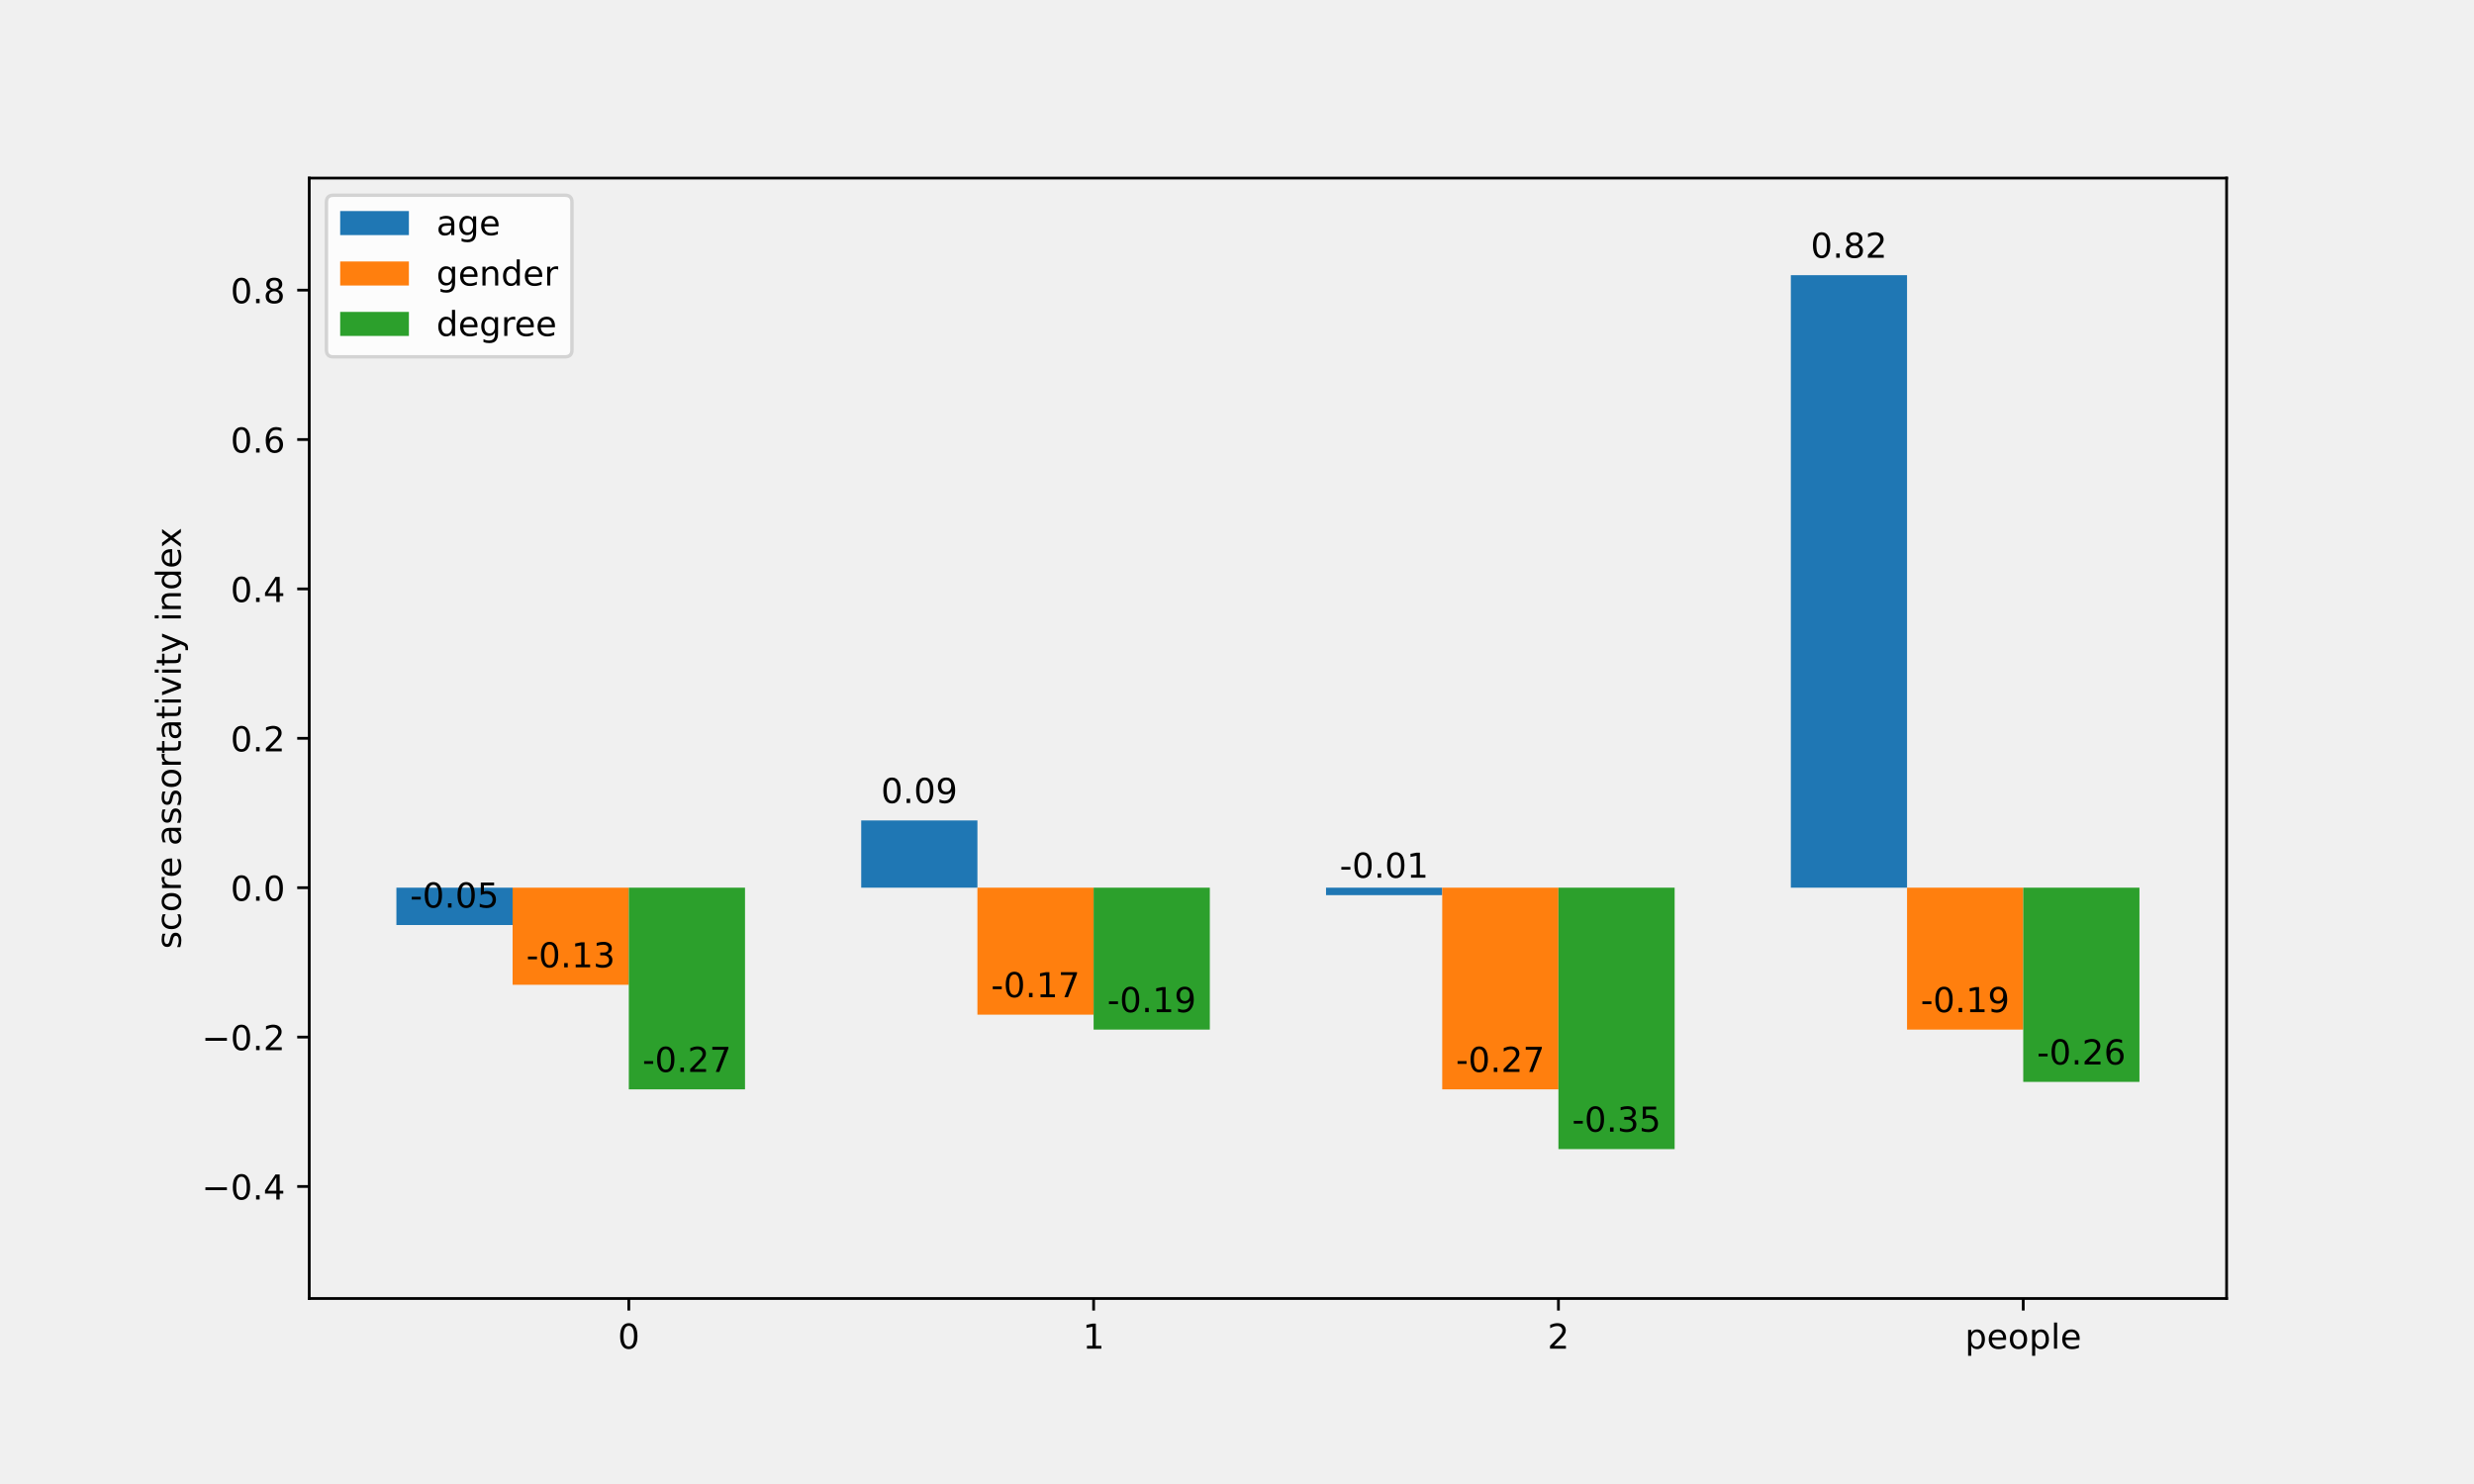
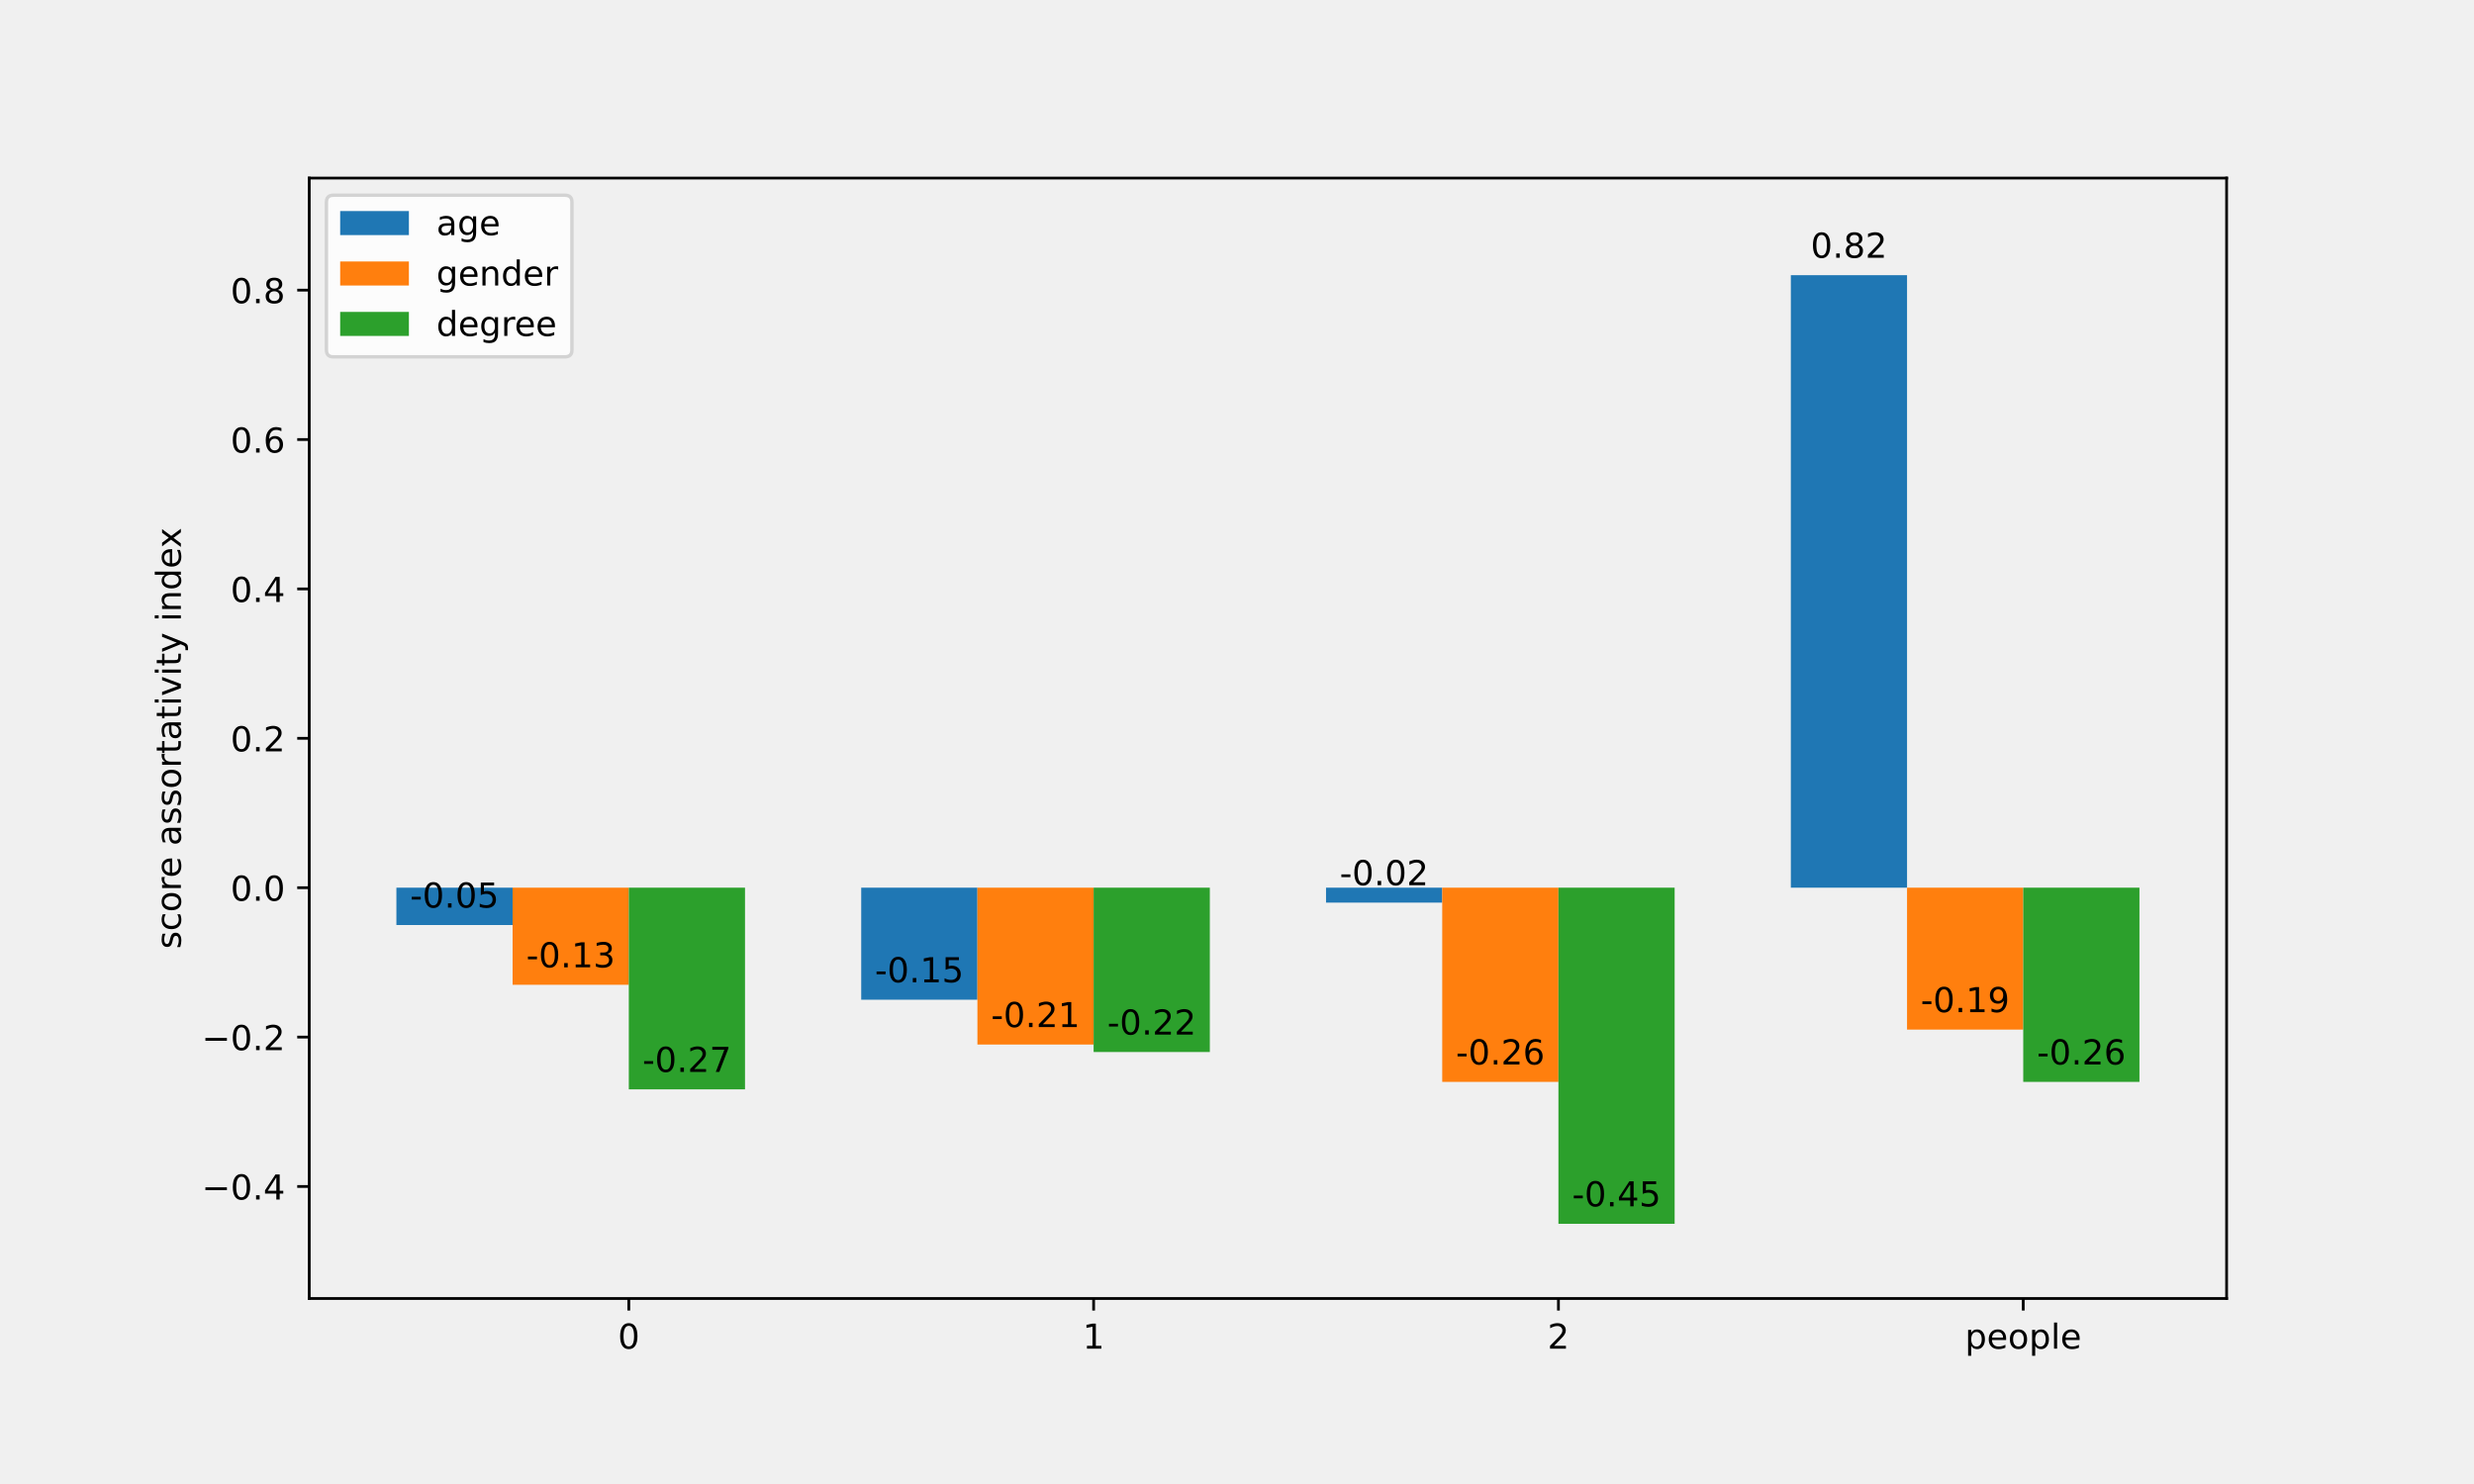
<svg xmlns="http://www.w3.org/2000/svg" xmlns:xlink="http://www.w3.org/1999/xlink" height="432pt" version="1.1" viewBox="0 0 720 432" width="720pt">
  <defs>
    <style type="text/css">*{stroke-linecap:butt;stroke-linejoin:round;}</style>
  </defs>
  <g id="figure_1">
    <g id="patch_1">
      <path d="M 0 432  L 720 432  L 720 0  L 0 0  z " style="fill:none;" />
    </g>
    <g id="axes_1">
      <g id="patch_2">
        <path d="M 90 378  L 648 378  L 648 51.84  L 90 51.84  z " style="fill:none;" />
      </g>
      <g id="patch_3">
-         <path clip-path="url(#p843a03adca)" d="M 115.364 258.408  L 149.182 258.408  L 149.182 269.28  L 115.364 269.28  z " style="fill:#1f77b4;" />
+         <path clip-path="url(#p26461c86fe)" d="M 115.364 258.408  L 149.182 258.408  L 149.182 269.28  L 115.364 269.28  z " style="fill:#1f77b4;" />
      </g>
      <g id="patch_4">
-         <path clip-path="url(#p843a03adca)" d="M 250.636 258.408  L 284.455 258.408  L 284.455 238.838  L 250.636 238.838  z " style="fill:#1f77b4;" />
+         <path clip-path="url(#p26461c86fe)" d="M 250.636 258.408  L 284.455 258.408  L 284.455 291.024  L 250.636 291.024  z " style="fill:#1f77b4;" />
      </g>
      <g id="patch_5">
-         <path clip-path="url(#p843a03adca)" d="M 385.909 258.408  L 419.727 258.408  L 419.727 260.582  L 385.909 260.582  z " style="fill:#1f77b4;" />
+         <path clip-path="url(#p26461c86fe)" d="M 385.909 258.408  L 419.727 258.408  L 419.727 262.757  L 385.909 262.757  z " style="fill:#1f77b4;" />
      </g>
      <g id="patch_6">
-         <path clip-path="url(#p843a03adca)" d="M 521.182 258.408  L 555 258.408  L 555 80.107  L 521.182 80.107  z " style="fill:#1f77b4;" />
+         <path clip-path="url(#p26461c86fe)" d="M 521.182 258.408  L 555 258.408  L 555 80.107  L 521.182 80.107  z " style="fill:#1f77b4;" />
      </g>
      <g id="patch_7">
-         <path clip-path="url(#p843a03adca)" d="M 149.182 258.408  L 183 258.408  L 183 286.675  L 149.182 286.675  z " style="fill:#ff7f0e;" />
+         <path clip-path="url(#p26461c86fe)" d="M 149.182 258.408  L 183 258.408  L 183 286.675  L 149.182 286.675  z " style="fill:#ff7f0e;" />
      </g>
      <g id="patch_8">
-         <path clip-path="url(#p843a03adca)" d="M 284.455 258.408  L 318.273 258.408  L 318.273 295.373  L 284.455 295.373  z " style="fill:#ff7f0e;" />
+         <path clip-path="url(#p26461c86fe)" d="M 284.455 258.408  L 318.273 258.408  L 318.273 304.07  L 284.455 304.07  z " style="fill:#ff7f0e;" />
      </g>
      <g id="patch_9">
-         <path clip-path="url(#p843a03adca)" d="M 419.727 258.408  L 453.545 258.408  L 453.545 317.117  L 419.727 317.117  z " style="fill:#ff7f0e;" />
+         <path clip-path="url(#p26461c86fe)" d="M 419.727 258.408  L 453.545 258.408  L 453.545 314.942  L 419.727 314.942  z " style="fill:#ff7f0e;" />
      </g>
      <g id="patch_10">
-         <path clip-path="url(#p843a03adca)" d="M 555 258.408  L 588.818 258.408  L 588.818 299.722  L 555 299.722  z " style="fill:#ff7f0e;" />
+         <path clip-path="url(#p26461c86fe)" d="M 555 258.408  L 588.818 258.408  L 588.818 299.722  L 555 299.722  z " style="fill:#ff7f0e;" />
      </g>
      <g id="patch_11">
-         <path clip-path="url(#p843a03adca)" d="M 183 258.408  L 216.818 258.408  L 216.818 317.117  L 183 317.117  z " style="fill:#2ca02c;" />
+         <path clip-path="url(#p26461c86fe)" d="M 183 258.408  L 216.818 258.408  L 216.818 317.117  L 183 317.117  z " style="fill:#2ca02c;" />
      </g>
      <g id="patch_12">
-         <path clip-path="url(#p843a03adca)" d="M 318.273 258.408  L 352.091 258.408  L 352.091 299.722  L 318.273 299.722  z " style="fill:#2ca02c;" />
+         <path clip-path="url(#p26461c86fe)" d="M 318.273 258.408  L 352.091 258.408  L 352.091 306.245  L 318.273 306.245  z " style="fill:#2ca02c;" />
      </g>
      <g id="patch_13">
-         <path clip-path="url(#p843a03adca)" d="M 453.545 258.408  L 487.364 258.408  L 487.364 334.512  L 453.545 334.512  z " style="fill:#2ca02c;" />
+         <path clip-path="url(#p26461c86fe)" d="M 453.545 258.408  L 487.364 258.408  L 487.364 356.256  L 453.545 356.256  z " style="fill:#2ca02c;" />
      </g>
      <g id="patch_14">
-         <path clip-path="url(#p843a03adca)" d="M 588.818 258.408  L 622.636 258.408  L 622.636 314.942  L 588.818 314.942  z " style="fill:#2ca02c;" />
+         <path clip-path="url(#p26461c86fe)" d="M 588.818 258.408  L 622.636 258.408  L 622.636 314.942  L 588.818 314.942  z " style="fill:#2ca02c;" />
      </g>
      <g id="matplotlib.axis_1">
        <g id="xtick_1">
          <g id="line2d_1">
            <defs>
-               <path d="M 0 0  L 0 3.5  " id="me80cd45bbb" style="stroke:#000000;stroke-width:0.8;" />
+               <path d="M 0 0  L 0 3.5  " id="m25d355fa30" style="stroke:#000000;stroke-width:0.8;" />
            </defs>
            <g>
-               <use style="stroke:#000000;stroke-width:0.8;" x="183" xlink:href="#me80cd45bbb" y="378" />
+               <use style="stroke:#000000;stroke-width:0.8;" x="183" xlink:href="#m25d355fa30" y="378" />
            </g>
          </g>
          <g id="text_1">
            <g transform="translate(179.8187 392.5984)scale(0.1 -0.1)">
              <defs>
                <path d="M 31.781 66.406  Q 24.172 66.406 20.328 58.906  Q 16.5 51.422 16.5 36.375  Q 16.5 21.391 20.328 13.891  Q 24.172 6.391 31.781 6.391  Q 39.453 6.391 43.281 13.891  Q 47.125 21.391 47.125 36.375  Q 47.125 51.422 43.281 58.906  Q 39.453 66.406 31.781 66.406  z M 31.781 74.219  Q 44.047 74.219 50.516 64.516  Q 56.984 54.828 56.984 36.375  Q 56.984 17.969 50.516 8.266  Q 44.047 -1.422 31.781 -1.422  Q 19.531 -1.422 13.062 8.266  Q 6.594 17.969 6.594 36.375  Q 6.594 54.828 13.062 64.516  Q 19.531 74.219 31.781 74.219  z " id="DejaVuSans-48" />
              </defs>
              <use xlink:href="#DejaVuSans-48" />
            </g>
          </g>
        </g>
        <g id="xtick_2">
          <g id="line2d_2">
            <g>
-               <use style="stroke:#000000;stroke-width:0.8;" x="318.273" xlink:href="#me80cd45bbb" y="378" />
+               <use style="stroke:#000000;stroke-width:0.8;" x="318.273" xlink:href="#m25d355fa30" y="378" />
            </g>
          </g>
          <g id="text_2">
            <g transform="translate(315.0915 392.5984)scale(0.1 -0.1)">
              <defs>
                <path d="M 12.406 8.297  L 28.516 8.297  L 28.516 63.922  L 10.984 60.406  L 10.984 69.391  L 28.422 72.906  L 38.281 72.906  L 38.281 8.297  L 54.391 8.297  L 54.391 0  L 12.406 0  z " id="DejaVuSans-49" />
              </defs>
              <use xlink:href="#DejaVuSans-49" />
            </g>
          </g>
        </g>
        <g id="xtick_3">
          <g id="line2d_3">
            <g>
-               <use style="stroke:#000000;stroke-width:0.8;" x="453.545" xlink:href="#me80cd45bbb" y="378" />
+               <use style="stroke:#000000;stroke-width:0.8;" x="453.545" xlink:href="#m25d355fa30" y="378" />
            </g>
          </g>
          <g id="text_3">
            <g transform="translate(450.3642 392.5984)scale(0.1 -0.1)">
              <defs>
                <path d="M 19.188 8.297  L 53.609 8.297  L 53.609 0  L 7.328 0  L 7.328 8.297  Q 12.938 14.109 22.625 23.891  Q 32.328 33.688 34.812 36.531  Q 39.547 41.844 41.422 45.531  Q 43.312 49.219 43.312 52.781  Q 43.312 58.594 39.234 62.25  Q 35.156 65.922 28.609 65.922  Q 23.969 65.922 18.812 64.312  Q 13.672 62.703 7.812 59.422  L 7.812 69.391  Q 13.766 71.781 18.938 73  Q 24.125 74.219 28.422 74.219  Q 39.75 74.219 46.484 68.547  Q 53.219 62.891 53.219 53.422  Q 53.219 48.922 51.531 44.891  Q 49.859 40.875 45.406 35.406  Q 44.188 33.984 37.641 27.219  Q 31.109 20.453 19.188 8.297  z " id="DejaVuSans-50" />
              </defs>
              <use xlink:href="#DejaVuSans-50" />
            </g>
          </g>
        </g>
        <g id="xtick_4">
          <g id="line2d_4">
            <g>
-               <use style="stroke:#000000;stroke-width:0.8;" x="588.818" xlink:href="#me80cd45bbb" y="378" />
+               <use style="stroke:#000000;stroke-width:0.8;" x="588.818" xlink:href="#m25d355fa30" y="378" />
            </g>
          </g>
          <g id="text_4">
            <g transform="translate(571.8682 392.5984)scale(0.1 -0.1)">
              <defs>
                <path d="M 18.109 8.203  L 18.109 -20.797  L 9.078 -20.797  L 9.078 54.688  L 18.109 54.688  L 18.109 46.391  Q 20.953 51.266 25.266 53.625  Q 29.594 56 35.594 56  Q 45.562 56 51.781 48.094  Q 58.016 40.188 58.016 27.297  Q 58.016 14.406 51.781 6.484  Q 45.562 -1.422 35.594 -1.422  Q 29.594 -1.422 25.266 0.953  Q 20.953 3.328 18.109 8.203  z M 48.688 27.297  Q 48.688 37.203 44.609 42.844  Q 40.531 48.484 33.406 48.484  Q 26.266 48.484 22.188 42.844  Q 18.109 37.203 18.109 27.297  Q 18.109 17.391 22.188 11.75  Q 26.266 6.109 33.406 6.109  Q 40.531 6.109 44.609 11.75  Q 48.688 17.391 48.688 27.297  z " id="DejaVuSans-112" />
                <path d="M 56.203 29.594  L 56.203 25.203  L 14.891 25.203  Q 15.484 15.922 20.484 11.062  Q 25.484 6.203 34.422 6.203  Q 39.594 6.203 44.453 7.469  Q 49.312 8.734 54.109 11.281  L 54.109 2.781  Q 49.266 0.734 44.188 -0.344  Q 39.109 -1.422 33.891 -1.422  Q 20.797 -1.422 13.156 6.188  Q 5.516 13.812 5.516 26.812  Q 5.516 40.234 12.766 48.109  Q 20.016 56 32.328 56  Q 43.359 56 49.781 48.891  Q 56.203 41.797 56.203 29.594  z M 47.219 32.234  Q 47.125 39.594 43.094 43.984  Q 39.062 48.391 32.422 48.391  Q 24.906 48.391 20.391 44.141  Q 15.875 39.891 15.188 32.172  z " id="DejaVuSans-101" />
                <path d="M 30.609 48.391  Q 23.391 48.391 19.188 42.75  Q 14.984 37.109 14.984 27.297  Q 14.984 17.484 19.156 11.844  Q 23.344 6.203 30.609 6.203  Q 37.797 6.203 41.984 11.859  Q 46.188 17.531 46.188 27.297  Q 46.188 37.016 41.984 42.703  Q 37.797 48.391 30.609 48.391  z M 30.609 56  Q 42.328 56 49.016 48.375  Q 55.719 40.766 55.719 27.297  Q 55.719 13.875 49.016 6.219  Q 42.328 -1.422 30.609 -1.422  Q 18.844 -1.422 12.172 6.219  Q 5.516 13.875 5.516 27.297  Q 5.516 40.766 12.172 48.375  Q 18.844 56 30.609 56  z " id="DejaVuSans-111" />
                <path d="M 9.422 75.984  L 18.406 75.984  L 18.406 0  L 9.422 0  z " id="DejaVuSans-108" />
              </defs>
              <use xlink:href="#DejaVuSans-112" />
              <use x="63.477" xlink:href="#DejaVuSans-101" />
              <use x="125" xlink:href="#DejaVuSans-111" />
              <use x="186.182" xlink:href="#DejaVuSans-112" />
              <use x="249.658" xlink:href="#DejaVuSans-108" />
              <use x="277.441" xlink:href="#DejaVuSans-101" />
            </g>
          </g>
        </g>
      </g>
      <g id="matplotlib.axis_2">
        <g id="ytick_1">
          <g id="line2d_5">
            <defs>
-               <path d="M 0 0  L -3.5 0  " id="m19027c523b" style="stroke:#000000;stroke-width:0.8;" />
+               <path d="M 0 0  L -3.5 0  " id="m7033980de6" style="stroke:#000000;stroke-width:0.8;" />
            </defs>
            <g>
-               <use style="stroke:#000000;stroke-width:0.8;" x="90" xlink:href="#m19027c523b" y="345.384" />
+               <use style="stroke:#000000;stroke-width:0.8;" x="90" xlink:href="#m7033980de6" y="345.384" />
            </g>
          </g>
          <g id="text_5">
            <g transform="translate(58.71719 349.1832)scale(0.1 -0.1)">
              <defs>
                <path d="M 10.594 35.5  L 73.188 35.5  L 73.188 27.203  L 10.594 27.203  z " id="DejaVuSans-8722" />
                <path d="M 10.688 12.406  L 21 12.406  L 21 0  L 10.688 0  z " id="DejaVuSans-46" />
                <path d="M 37.797 64.312  L 12.891 25.391  L 37.797 25.391  z M 35.203 72.906  L 47.609 72.906  L 47.609 25.391  L 58.016 25.391  L 58.016 17.188  L 47.609 17.188  L 47.609 0  L 37.797 0  L 37.797 17.188  L 4.891 17.188  L 4.891 26.703  z " id="DejaVuSans-52" />
              </defs>
              <use xlink:href="#DejaVuSans-8722" />
              <use x="83.789" xlink:href="#DejaVuSans-48" />
              <use x="147.412" xlink:href="#DejaVuSans-46" />
              <use x="179.199" xlink:href="#DejaVuSans-52" />
            </g>
          </g>
        </g>
        <g id="ytick_2">
          <g id="line2d_6">
            <g>
-               <use style="stroke:#000000;stroke-width:0.8;" x="90" xlink:href="#m19027c523b" y="301.896" />
+               <use style="stroke:#000000;stroke-width:0.8;" x="90" xlink:href="#m7033980de6" y="301.896" />
            </g>
          </g>
          <g id="text_6">
            <g transform="translate(58.71719 305.6952)scale(0.1 -0.1)">
              <use xlink:href="#DejaVuSans-8722" />
              <use x="83.789" xlink:href="#DejaVuSans-48" />
              <use x="147.412" xlink:href="#DejaVuSans-46" />
              <use x="179.199" xlink:href="#DejaVuSans-50" />
            </g>
          </g>
        </g>
        <g id="ytick_3">
          <g id="line2d_7">
            <g>
-               <use style="stroke:#000000;stroke-width:0.8;" x="90" xlink:href="#m19027c523b" y="258.408" />
+               <use style="stroke:#000000;stroke-width:0.8;" x="90" xlink:href="#m7033980de6" y="258.408" />
            </g>
          </g>
          <g id="text_7">
            <g transform="translate(67.09687 262.2072)scale(0.1 -0.1)">
              <use xlink:href="#DejaVuSans-48" />
              <use x="63.623" xlink:href="#DejaVuSans-46" />
              <use x="95.41" xlink:href="#DejaVuSans-48" />
            </g>
          </g>
        </g>
        <g id="ytick_4">
          <g id="line2d_8">
            <g>
-               <use style="stroke:#000000;stroke-width:0.8;" x="90" xlink:href="#m19027c523b" y="214.92" />
+               <use style="stroke:#000000;stroke-width:0.8;" x="90" xlink:href="#m7033980de6" y="214.92" />
            </g>
          </g>
          <g id="text_8">
            <g transform="translate(67.09687 218.7192)scale(0.1 -0.1)">
              <use xlink:href="#DejaVuSans-48" />
              <use x="63.623" xlink:href="#DejaVuSans-46" />
              <use x="95.41" xlink:href="#DejaVuSans-50" />
            </g>
          </g>
        </g>
        <g id="ytick_5">
          <g id="line2d_9">
            <g>
-               <use style="stroke:#000000;stroke-width:0.8;" x="90" xlink:href="#m19027c523b" y="171.432" />
+               <use style="stroke:#000000;stroke-width:0.8;" x="90" xlink:href="#m7033980de6" y="171.432" />
            </g>
          </g>
          <g id="text_9">
            <g transform="translate(67.09687 175.2312)scale(0.1 -0.1)">
              <use xlink:href="#DejaVuSans-48" />
              <use x="63.623" xlink:href="#DejaVuSans-46" />
              <use x="95.41" xlink:href="#DejaVuSans-52" />
            </g>
          </g>
        </g>
        <g id="ytick_6">
          <g id="line2d_10">
            <g>
-               <use style="stroke:#000000;stroke-width:0.8;" x="90" xlink:href="#m19027c523b" y="127.944" />
+               <use style="stroke:#000000;stroke-width:0.8;" x="90" xlink:href="#m7033980de6" y="127.944" />
            </g>
          </g>
          <g id="text_10">
            <g transform="translate(67.09687 131.7432)scale(0.1 -0.1)">
              <defs>
                <path d="M 33.016 40.375  Q 26.375 40.375 22.484 35.828  Q 18.609 31.297 18.609 23.391  Q 18.609 15.531 22.484 10.953  Q 26.375 6.391 33.016 6.391  Q 39.656 6.391 43.531 10.953  Q 47.406 15.531 47.406 23.391  Q 47.406 31.297 43.531 35.828  Q 39.656 40.375 33.016 40.375  z M 52.594 71.297  L 52.594 62.312  Q 48.875 64.062 45.094 64.984  Q 41.312 65.922 37.594 65.922  Q 27.828 65.922 22.672 59.328  Q 17.531 52.734 16.797 39.406  Q 19.672 43.656 24.016 45.922  Q 28.375 48.188 33.594 48.188  Q 44.578 48.188 50.953 41.516  Q 57.328 34.859 57.328 23.391  Q 57.328 12.156 50.688 5.359  Q 44.047 -1.422 33.016 -1.422  Q 20.359 -1.422 13.672 8.266  Q 6.984 17.969 6.984 36.375  Q 6.984 53.656 15.188 63.938  Q 23.391 74.219 37.203 74.219  Q 40.922 74.219 44.703 73.484  Q 48.484 72.75 52.594 71.297  z " id="DejaVuSans-54" />
              </defs>
              <use xlink:href="#DejaVuSans-48" />
              <use x="63.623" xlink:href="#DejaVuSans-46" />
              <use x="95.41" xlink:href="#DejaVuSans-54" />
            </g>
          </g>
        </g>
        <g id="ytick_7">
          <g id="line2d_11">
            <g>
-               <use style="stroke:#000000;stroke-width:0.8;" x="90" xlink:href="#m19027c523b" y="84.456" />
+               <use style="stroke:#000000;stroke-width:0.8;" x="90" xlink:href="#m7033980de6" y="84.456" />
            </g>
          </g>
          <g id="text_11">
            <g transform="translate(67.09687 88.25522)scale(0.1 -0.1)">
              <defs>
                <path d="M 31.781 34.625  Q 24.75 34.625 20.719 30.859  Q 16.703 27.094 16.703 20.516  Q 16.703 13.922 20.719 10.156  Q 24.75 6.391 31.781 6.391  Q 38.812 6.391 42.859 10.172  Q 46.922 13.969 46.922 20.516  Q 46.922 27.094 42.891 30.859  Q 38.875 34.625 31.781 34.625  z M 21.922 38.812  Q 15.578 40.375 12.031 44.719  Q 8.5 49.078 8.5 55.328  Q 8.5 64.062 14.719 69.141  Q 20.953 74.219 31.781 74.219  Q 42.672 74.219 48.875 69.141  Q 55.078 64.062 55.078 55.328  Q 55.078 49.078 51.531 44.719  Q 48 40.375 41.703 38.812  Q 48.828 37.156 52.797 32.312  Q 56.781 27.484 56.781 20.516  Q 56.781 9.906 50.312 4.234  Q 43.844 -1.422 31.781 -1.422  Q 19.734 -1.422 13.25 4.234  Q 6.781 9.906 6.781 20.516  Q 6.781 27.484 10.781 32.312  Q 14.797 37.156 21.922 38.812  z M 18.312 54.391  Q 18.312 48.734 21.844 45.562  Q 25.391 42.391 31.781 42.391  Q 38.141 42.391 41.719 45.562  Q 45.312 48.734 45.312 54.391  Q 45.312 60.062 41.719 63.234  Q 38.141 66.406 31.781 66.406  Q 25.391 66.406 21.844 63.234  Q 18.312 60.062 18.312 54.391  z " id="DejaVuSans-56" />
              </defs>
              <use xlink:href="#DejaVuSans-48" />
              <use x="63.623" xlink:href="#DejaVuSans-46" />
              <use x="95.41" xlink:href="#DejaVuSans-56" />
            </g>
          </g>
        </g>
        <g id="text_12">
          <g transform="translate(52.6375 276.2411)rotate(-90)scale(0.1 -0.1)">
            <defs>
              <path d="M 44.281 53.078  L 44.281 44.578  Q 40.484 46.531 36.375 47.5  Q 32.281 48.484 27.875 48.484  Q 21.188 48.484 17.844 46.438  Q 14.5 44.391 14.5 40.281  Q 14.5 37.156 16.891 35.375  Q 19.281 33.594 26.516 31.984  L 29.594 31.297  Q 39.156 29.25 43.188 25.516  Q 47.219 21.781 47.219 15.094  Q 47.219 7.469 41.188 3.016  Q 35.156 -1.422 24.609 -1.422  Q 20.219 -1.422 15.453 -0.562  Q 10.688 0.297 5.422 2  L 5.422 11.281  Q 10.406 8.688 15.234 7.391  Q 20.062 6.109 24.812 6.109  Q 31.156 6.109 34.562 8.281  Q 37.984 10.453 37.984 14.406  Q 37.984 18.062 35.516 20.016  Q 33.062 21.969 24.703 23.781  L 21.578 24.516  Q 13.234 26.266 9.516 29.906  Q 5.812 33.547 5.812 39.891  Q 5.812 47.609 11.281 51.797  Q 16.75 56 26.812 56  Q 31.781 56 36.172 55.266  Q 40.578 54.547 44.281 53.078  z " id="DejaVuSans-115" />
              <path d="M 48.781 52.594  L 48.781 44.188  Q 44.969 46.297 41.141 47.344  Q 37.312 48.391 33.406 48.391  Q 24.656 48.391 19.812 42.844  Q 14.984 37.312 14.984 27.297  Q 14.984 17.281 19.812 11.734  Q 24.656 6.203 33.406 6.203  Q 37.312 6.203 41.141 7.25  Q 44.969 8.297 48.781 10.406  L 48.781 2.094  Q 45.016 0.344 40.984 -0.531  Q 36.969 -1.422 32.422 -1.422  Q 20.062 -1.422 12.781 6.344  Q 5.516 14.109 5.516 27.297  Q 5.516 40.672 12.859 48.328  Q 20.219 56 33.016 56  Q 37.156 56 41.109 55.141  Q 45.062 54.297 48.781 52.594  z " id="DejaVuSans-99" />
              <path d="M 41.109 46.297  Q 39.594 47.172 37.812 47.578  Q 36.031 48 33.891 48  Q 26.266 48 22.188 43.047  Q 18.109 38.094 18.109 28.812  L 18.109 0  L 9.078 0  L 9.078 54.688  L 18.109 54.688  L 18.109 46.188  Q 20.953 51.172 25.484 53.578  Q 30.031 56 36.531 56  Q 37.453 56 38.578 55.875  Q 39.703 55.766 41.062 55.516  z " id="DejaVuSans-114" />
              <path id="DejaVuSans-32" />
              <path d="M 34.281 27.484  Q 23.391 27.484 19.188 25  Q 14.984 22.516 14.984 16.5  Q 14.984 11.719 18.141 8.906  Q 21.297 6.109 26.703 6.109  Q 34.188 6.109 38.703 11.406  Q 43.219 16.703 43.219 25.484  L 43.219 27.484  z M 52.203 31.203  L 52.203 0  L 43.219 0  L 43.219 8.297  Q 40.141 3.328 35.547 0.953  Q 30.953 -1.422 24.312 -1.422  Q 15.922 -1.422 10.953 3.297  Q 6 8.016 6 15.922  Q 6 25.141 12.172 29.828  Q 18.359 34.516 30.609 34.516  L 43.219 34.516  L 43.219 35.406  Q 43.219 41.609 39.141 45  Q 35.062 48.391 27.688 48.391  Q 23 48.391 18.547 47.266  Q 14.109 46.141 10.016 43.891  L 10.016 52.203  Q 14.938 54.109 19.578 55.047  Q 24.219 56 28.609 56  Q 40.484 56 46.344 49.844  Q 52.203 43.703 52.203 31.203  z " id="DejaVuSans-97" />
              <path d="M 18.312 70.219  L 18.312 54.688  L 36.812 54.688  L 36.812 47.703  L 18.312 47.703  L 18.312 18.016  Q 18.312 11.328 20.141 9.422  Q 21.969 7.516 27.594 7.516  L 36.812 7.516  L 36.812 0  L 27.594 0  Q 17.188 0 13.234 3.875  Q 9.281 7.766 9.281 18.016  L 9.281 47.703  L 2.688 47.703  L 2.688 54.688  L 9.281 54.688  L 9.281 70.219  z " id="DejaVuSans-116" />
              <path d="M 9.422 54.688  L 18.406 54.688  L 18.406 0  L 9.422 0  z M 9.422 75.984  L 18.406 75.984  L 18.406 64.594  L 9.422 64.594  z " id="DejaVuSans-105" />
              <path d="M 2.984 54.688  L 12.5 54.688  L 29.594 8.797  L 46.688 54.688  L 56.203 54.688  L 35.688 0  L 23.484 0  z " id="DejaVuSans-118" />
              <path d="M 32.172 -5.078  Q 28.375 -14.844 24.75 -17.812  Q 21.141 -20.797 15.094 -20.797  L 7.906 -20.797  L 7.906 -13.281  L 13.188 -13.281  Q 16.891 -13.281 18.938 -11.516  Q 21 -9.766 23.484 -3.219  L 25.094 0.875  L 2.984 54.688  L 12.5 54.688  L 29.594 11.922  L 46.688 54.688  L 56.203 54.688  z " id="DejaVuSans-121" />
              <path d="M 54.891 33.016  L 54.891 0  L 45.906 0  L 45.906 32.719  Q 45.906 40.484 42.875 44.328  Q 39.844 48.188 33.797 48.188  Q 26.516 48.188 22.312 43.547  Q 18.109 38.922 18.109 30.906  L 18.109 0  L 9.078 0  L 9.078 54.688  L 18.109 54.688  L 18.109 46.188  Q 21.344 51.125 25.703 53.562  Q 30.078 56 35.797 56  Q 45.219 56 50.047 50.172  Q 54.891 44.344 54.891 33.016  z " id="DejaVuSans-110" />
              <path d="M 45.406 46.391  L 45.406 75.984  L 54.391 75.984  L 54.391 0  L 45.406 0  L 45.406 8.203  Q 42.578 3.328 38.25 0.953  Q 33.938 -1.422 27.875 -1.422  Q 17.969 -1.422 11.734 6.484  Q 5.516 14.406 5.516 27.297  Q 5.516 40.188 11.734 48.094  Q 17.969 56 27.875 56  Q 33.938 56 38.25 53.625  Q 42.578 51.266 45.406 46.391  z M 14.797 27.297  Q 14.797 17.391 18.875 11.75  Q 22.953 6.109 30.078 6.109  Q 37.203 6.109 41.297 11.75  Q 45.406 17.391 45.406 27.297  Q 45.406 37.203 41.297 42.844  Q 37.203 48.484 30.078 48.484  Q 22.953 48.484 18.875 42.844  Q 14.797 37.203 14.797 27.297  z " id="DejaVuSans-100" />
              <path d="M 54.891 54.688  L 35.109 28.078  L 55.906 0  L 45.312 0  L 29.391 21.484  L 13.484 0  L 2.875 0  L 24.125 28.609  L 4.688 54.688  L 15.281 54.688  L 29.781 35.203  L 44.281 54.688  z " id="DejaVuSans-120" />
            </defs>
            <use xlink:href="#DejaVuSans-115" />
            <use x="52.1" xlink:href="#DejaVuSans-99" />
            <use x="107.08" xlink:href="#DejaVuSans-111" />
            <use x="168.262" xlink:href="#DejaVuSans-114" />
            <use x="207.125" xlink:href="#DejaVuSans-101" />
            <use x="268.648" xlink:href="#DejaVuSans-32" />
            <use x="300.436" xlink:href="#DejaVuSans-97" />
            <use x="361.715" xlink:href="#DejaVuSans-115" />
            <use x="413.814" xlink:href="#DejaVuSans-115" />
            <use x="465.914" xlink:href="#DejaVuSans-111" />
            <use x="527.096" xlink:href="#DejaVuSans-114" />
            <use x="568.209" xlink:href="#DejaVuSans-116" />
            <use x="607.418" xlink:href="#DejaVuSans-97" />
            <use x="668.697" xlink:href="#DejaVuSans-116" />
            <use x="707.906" xlink:href="#DejaVuSans-105" />
            <use x="735.689" xlink:href="#DejaVuSans-118" />
            <use x="794.869" xlink:href="#DejaVuSans-105" />
            <use x="822.652" xlink:href="#DejaVuSans-116" />
            <use x="861.861" xlink:href="#DejaVuSans-121" />
            <use x="921.041" xlink:href="#DejaVuSans-32" />
            <use x="952.828" xlink:href="#DejaVuSans-105" />
            <use x="980.611" xlink:href="#DejaVuSans-110" />
            <use x="1043.99" xlink:href="#DejaVuSans-100" />
            <use x="1107.467" xlink:href="#DejaVuSans-101" />
            <use x="1167.24" xlink:href="#DejaVuSans-120" />
          </g>
        </g>
      </g>
      <g id="patch_15">
        <path d="M 90 378  L 90 51.84  " style="fill:none;stroke:#000000;stroke-linecap:square;stroke-linejoin:miter;stroke-width:0.8;" />
      </g>
      <g id="patch_16">
        <path d="M 648 378  L 648 51.84  " style="fill:none;stroke:#000000;stroke-linecap:square;stroke-linejoin:miter;stroke-width:0.8;" />
      </g>
      <g id="patch_17">
        <path d="M 90 378  L 648 378  " style="fill:none;stroke:#000000;stroke-linecap:square;stroke-linejoin:miter;stroke-width:0.8;" />
      </g>
      <g id="patch_18">
        <path d="M 90 51.84  L 648 51.84  " style="fill:none;stroke:#000000;stroke-linecap:square;stroke-linejoin:miter;stroke-width:0.8;" />
      </g>
      <g id="text_13">
        <g transform="translate(119.336 264.2003)scale(0.1 -0.1)">
          <defs>
            <path d="M 4.891 31.391  L 31.203 31.391  L 31.203 23.391  L 4.891 23.391  z " id="DejaVuSans-45" />
            <path d="M 10.797 72.906  L 49.516 72.906  L 49.516 64.594  L 19.828 64.594  L 19.828 46.734  Q 21.969 47.469 24.109 47.828  Q 26.266 48.188 28.422 48.188  Q 40.625 48.188 47.75 41.5  Q 54.891 34.812 54.891 23.391  Q 54.891 11.625 47.562 5.094  Q 40.234 -1.422 26.906 -1.422  Q 22.312 -1.422 17.547 -0.641  Q 12.797 0.141 7.719 1.703  L 7.719 11.625  Q 12.109 9.234 16.797 8.062  Q 21.484 6.891 26.703 6.891  Q 35.156 6.891 40.078 11.328  Q 45.016 15.766 45.016 23.391  Q 45.016 31 40.078 35.438  Q 35.156 39.891 26.703 39.891  Q 22.75 39.891 18.812 39.016  Q 14.891 38.141 10.797 36.281  z " id="DejaVuSans-53" />
          </defs>
          <use xlink:href="#DejaVuSans-45" />
          <use x="36.084" xlink:href="#DejaVuSans-48" />
          <use x="99.707" xlink:href="#DejaVuSans-46" />
          <use x="131.494" xlink:href="#DejaVuSans-48" />
          <use x="195.117" xlink:href="#DejaVuSans-53" />
        </g>
      </g>
      <g id="text_14">
-         <g transform="translate(256.4126 233.7587)scale(0.1 -0.1)">
-           <defs>
-             <path d="M 10.984 1.516  L 10.984 10.5  Q 14.703 8.734 18.5 7.812  Q 22.312 6.891 25.984 6.891  Q 35.75 6.891 40.891 13.453  Q 46.047 20.016 46.781 33.406  Q 43.953 29.203 39.594 26.953  Q 35.25 24.703 29.984 24.703  Q 19.047 24.703 12.672 31.312  Q 6.297 37.938 6.297 49.422  Q 6.297 60.641 12.938 67.422  Q 19.578 74.219 30.609 74.219  Q 43.266 74.219 49.922 64.516  Q 56.594 54.828 56.594 36.375  Q 56.594 19.141 48.406 8.859  Q 40.234 -1.422 26.422 -1.422  Q 22.703 -1.422 18.891 -0.688  Q 15.094 0.047 10.984 1.516  z M 30.609 32.422  Q 37.25 32.422 41.125 36.953  Q 45.016 41.5 45.016 49.422  Q 45.016 57.281 41.125 61.844  Q 37.25 66.406 30.609 66.406  Q 23.969 66.406 20.094 61.844  Q 16.219 57.281 16.219 49.422  Q 16.219 41.5 20.094 36.953  Q 23.969 32.422 30.609 32.422  z " id="DejaVuSans-57" />
-           </defs>
-           <use xlink:href="#DejaVuSans-48" />
-           <use x="63.623" xlink:href="#DejaVuSans-46" />
-           <use x="95.41" xlink:href="#DejaVuSans-48" />
-           <use x="159.033" xlink:href="#DejaVuSans-57" />
+         <g transform="translate(254.6087 285.9443)scale(0.1 -0.1)">
+           <use xlink:href="#DejaVuSans-45" />
+           <use x="36.084" xlink:href="#DejaVuSans-48" />
+           <use x="99.707" xlink:href="#DejaVuSans-46" />
+           <use x="131.494" xlink:href="#DejaVuSans-49" />
+           <use x="195.117" xlink:href="#DejaVuSans-53" />
        </g>
      </g>
      <g id="text_15">
-         <g transform="translate(389.8815 255.5027)scale(0.1 -0.1)">
+         <g transform="translate(389.8815 257.6771)scale(0.1 -0.1)">
          <use xlink:href="#DejaVuSans-45" />
          <use x="36.084" xlink:href="#DejaVuSans-48" />
          <use x="99.707" xlink:href="#DejaVuSans-46" />
          <use x="131.494" xlink:href="#DejaVuSans-48" />
-           <use x="195.117" xlink:href="#DejaVuSans-49" />
+           <use x="195.117" xlink:href="#DejaVuSans-50" />
        </g>
      </g>
      <g id="text_16">
        <g transform="translate(526.9581 75.02751)scale(0.1 -0.1)">
          <use xlink:href="#DejaVuSans-48" />
          <use x="63.623" xlink:href="#DejaVuSans-46" />
          <use x="95.41" xlink:href="#DejaVuSans-56" />
          <use x="159.033" xlink:href="#DejaVuSans-50" />
        </g>
      </g>
      <g id="text_17">
        <g transform="translate(153.1542 281.5955)scale(0.1 -0.1)">
          <defs>
            <path d="M 40.578 39.312  Q 47.656 37.797 51.625 33  Q 55.609 28.219 55.609 21.188  Q 55.609 10.406 48.188 4.484  Q 40.766 -1.422 27.094 -1.422  Q 22.516 -1.422 17.656 -0.516  Q 12.797 0.391 7.625 2.203  L 7.625 11.719  Q 11.719 9.328 16.594 8.109  Q 21.484 6.891 26.812 6.891  Q 36.078 6.891 40.938 10.547  Q 45.797 14.203 45.797 21.188  Q 45.797 27.641 41.281 31.266  Q 36.766 34.906 28.719 34.906  L 20.219 34.906  L 20.219 43.016  L 29.109 43.016  Q 36.375 43.016 40.234 45.922  Q 44.094 48.828 44.094 54.297  Q 44.094 59.906 40.109 62.906  Q 36.141 65.922 28.719 65.922  Q 24.656 65.922 20.016 65.031  Q 15.375 64.156 9.812 62.312  L 9.812 71.094  Q 15.438 72.656 20.344 73.438  Q 25.25 74.219 29.594 74.219  Q 40.828 74.219 47.359 69.109  Q 53.906 64.016 53.906 55.328  Q 53.906 49.266 50.438 45.094  Q 46.969 40.922 40.578 39.312  z " id="DejaVuSans-51" />
          </defs>
          <use xlink:href="#DejaVuSans-45" />
          <use x="36.084" xlink:href="#DejaVuSans-48" />
          <use x="99.707" xlink:href="#DejaVuSans-46" />
          <use x="131.494" xlink:href="#DejaVuSans-49" />
          <use x="195.117" xlink:href="#DejaVuSans-51" />
        </g>
      </g>
      <g id="text_18">
-         <g transform="translate(288.4269 290.2931)scale(0.1 -0.1)">
+         <g transform="translate(288.4269 298.9907)scale(0.1 -0.1)">
+           <use xlink:href="#DejaVuSans-45" />
+           <use x="36.084" xlink:href="#DejaVuSans-48" />
+           <use x="99.707" xlink:href="#DejaVuSans-46" />
+           <use x="131.494" xlink:href="#DejaVuSans-50" />
+           <use x="195.117" xlink:href="#DejaVuSans-49" />
+         </g>
+       </g>
+       <g id="text_19">
+         <g transform="translate(423.6996 309.8627)scale(0.1 -0.1)">
+           <use xlink:href="#DejaVuSans-45" />
+           <use x="36.084" xlink:href="#DejaVuSans-48" />
+           <use x="99.707" xlink:href="#DejaVuSans-46" />
+           <use x="131.494" xlink:href="#DejaVuSans-50" />
+           <use x="195.117" xlink:href="#DejaVuSans-54" />
+         </g>
+       </g>
+       <g id="text_20">
+         <g transform="translate(558.9724 294.6419)scale(0.1 -0.1)">
+           <defs>
+             <path d="M 10.984 1.516  L 10.984 10.5  Q 14.703 8.734 18.5 7.812  Q 22.312 6.891 25.984 6.891  Q 35.75 6.891 40.891 13.453  Q 46.047 20.016 46.781 33.406  Q 43.953 29.203 39.594 26.953  Q 35.25 24.703 29.984 24.703  Q 19.047 24.703 12.672 31.312  Q 6.297 37.938 6.297 49.422  Q 6.297 60.641 12.938 67.422  Q 19.578 74.219 30.609 74.219  Q 43.266 74.219 49.922 64.516  Q 56.594 54.828 56.594 36.375  Q 56.594 19.141 48.406 8.859  Q 40.234 -1.422 26.422 -1.422  Q 22.703 -1.422 18.891 -0.688  Q 15.094 0.047 10.984 1.516  z M 30.609 32.422  Q 37.25 32.422 41.125 36.953  Q 45.016 41.5 45.016 49.422  Q 45.016 57.281 41.125 61.844  Q 37.25 66.406 30.609 66.406  Q 23.969 66.406 20.094 61.844  Q 16.219 57.281 16.219 49.422  Q 16.219 41.5 20.094 36.953  Q 23.969 32.422 30.609 32.422  z " id="DejaVuSans-57" />
+           </defs>
+           <use xlink:href="#DejaVuSans-45" />
+           <use x="36.084" xlink:href="#DejaVuSans-48" />
+           <use x="99.707" xlink:href="#DejaVuSans-46" />
+           <use x="131.494" xlink:href="#DejaVuSans-49" />
+           <use x="195.117" xlink:href="#DejaVuSans-57" />
+         </g>
+       </g>
+       <g id="text_21">
+         <g transform="translate(186.9724 312.0371)scale(0.1 -0.1)">
          <defs>
            <path d="M 8.203 72.906  L 55.078 72.906  L 55.078 68.703  L 28.609 0  L 18.312 0  L 43.219 64.594  L 8.203 64.594  z " id="DejaVuSans-55" />
          </defs>
          <use xlink:href="#DejaVuSans-45" />
          <use x="36.084" xlink:href="#DejaVuSans-48" />
          <use x="99.707" xlink:href="#DejaVuSans-46" />
-           <use x="131.494" xlink:href="#DejaVuSans-49" />
-           <use x="195.117" xlink:href="#DejaVuSans-55" />
-         </g>
-       </g>
-       <g id="text_19">
-         <g transform="translate(423.6996 312.0371)scale(0.1 -0.1)">
-           <use xlink:href="#DejaVuSans-45" />
-           <use x="36.084" xlink:href="#DejaVuSans-48" />
-           <use x="99.707" xlink:href="#DejaVuSans-46" />
          <use x="131.494" xlink:href="#DejaVuSans-50" />
          <use x="195.117" xlink:href="#DejaVuSans-55" />
        </g>
      </g>
-       <g id="text_20">
-         <g transform="translate(558.9724 294.6419)scale(0.1 -0.1)">
-           <use xlink:href="#DejaVuSans-45" />
-           <use x="36.084" xlink:href="#DejaVuSans-48" />
-           <use x="99.707" xlink:href="#DejaVuSans-46" />
-           <use x="131.494" xlink:href="#DejaVuSans-49" />
-           <use x="195.117" xlink:href="#DejaVuSans-57" />
-         </g>
-       </g>
-       <g id="text_21">
-         <g transform="translate(186.9724 312.0371)scale(0.1 -0.1)">
+       <g id="text_22">
+         <g transform="translate(322.2451 301.1651)scale(0.1 -0.1)">
          <use xlink:href="#DejaVuSans-45" />
          <use x="36.084" xlink:href="#DejaVuSans-48" />
          <use x="99.707" xlink:href="#DejaVuSans-46" />
          <use x="131.494" xlink:href="#DejaVuSans-50" />
-           <use x="195.117" xlink:href="#DejaVuSans-55" />
-         </g>
-       </g>
-       <g id="text_22">
-         <g transform="translate(322.2451 294.6419)scale(0.1 -0.1)">
-           <use xlink:href="#DejaVuSans-45" />
-           <use x="36.084" xlink:href="#DejaVuSans-48" />
-           <use x="99.707" xlink:href="#DejaVuSans-46" />
-           <use x="131.494" xlink:href="#DejaVuSans-49" />
-           <use x="195.117" xlink:href="#DejaVuSans-57" />
+           <use x="195.117" xlink:href="#DejaVuSans-50" />
        </g>
      </g>
      <g id="text_23">
-         <g transform="translate(457.5178 329.4323)scale(0.1 -0.1)">
-           <use xlink:href="#DejaVuSans-45" />
-           <use x="36.084" xlink:href="#DejaVuSans-48" />
-           <use x="99.707" xlink:href="#DejaVuSans-46" />
-           <use x="131.494" xlink:href="#DejaVuSans-51" />
+         <g transform="translate(457.5178 351.1763)scale(0.1 -0.1)">
+           <use xlink:href="#DejaVuSans-45" />
+           <use x="36.084" xlink:href="#DejaVuSans-48" />
+           <use x="99.707" xlink:href="#DejaVuSans-46" />
+           <use x="131.494" xlink:href="#DejaVuSans-52" />
          <use x="195.117" xlink:href="#DejaVuSans-53" />
        </g>
      </g>
      <g id="text_24">
        <g transform="translate(592.7906 309.8627)scale(0.1 -0.1)">
          <use xlink:href="#DejaVuSans-45" />
          <use x="36.084" xlink:href="#DejaVuSans-48" />
          <use x="99.707" xlink:href="#DejaVuSans-46" />
          <use x="131.494" xlink:href="#DejaVuSans-50" />
          <use x="195.117" xlink:href="#DejaVuSans-54" />
        </g>
      </g>
      <g id="legend_1">
        <g id="patch_19">
          <path d="M 97 103.874  L 164.452 103.874  Q 166.452 103.874 166.452 101.874  L 166.452 58.84  Q 166.452 56.84 164.452 56.84  L 97 56.84  Q 95 56.84 95 58.84  L 95 101.874  Q 95 103.874 97 103.874  z " style="fill:#ffffff;opacity:0.8;stroke:#cccccc;stroke-linejoin:miter;" />
        </g>
        <g id="patch_20">
          <path d="M 99 68.438  L 119 68.438  L 119 61.438  L 99 61.438  z " style="fill:#1f77b4;" />
        </g>
        <g id="text_25">
          <g transform="translate(127 68.43844)scale(0.1 -0.1)">
            <defs>
              <path d="M 45.406 27.984  Q 45.406 37.75 41.375 43.109  Q 37.359 48.484 30.078 48.484  Q 22.859 48.484 18.828 43.109  Q 14.797 37.75 14.797 27.984  Q 14.797 18.266 18.828 12.891  Q 22.859 7.516 30.078 7.516  Q 37.359 7.516 41.375 12.891  Q 45.406 18.266 45.406 27.984  z M 54.391 6.781  Q 54.391 -7.172 48.188 -13.984  Q 42 -20.797 29.203 -20.797  Q 24.469 -20.797 20.266 -20.094  Q 16.062 -19.391 12.109 -17.922  L 12.109 -9.188  Q 16.062 -11.328 19.922 -12.344  Q 23.781 -13.375 27.781 -13.375  Q 36.625 -13.375 41.016 -8.766  Q 45.406 -4.156 45.406 5.172  L 45.406 9.625  Q 42.625 4.781 38.281 2.391  Q 33.938 0 27.875 0  Q 17.828 0 11.672 7.656  Q 5.516 15.328 5.516 27.984  Q 5.516 40.672 11.672 48.328  Q 17.828 56 27.875 56  Q 33.938 56 38.281 53.609  Q 42.625 51.219 45.406 46.391  L 45.406 54.688  L 54.391 54.688  z " id="DejaVuSans-103" />
            </defs>
            <use xlink:href="#DejaVuSans-97" />
            <use x="61.279" xlink:href="#DejaVuSans-103" />
            <use x="124.756" xlink:href="#DejaVuSans-101" />
          </g>
        </g>
        <g id="patch_21">
          <path d="M 99 83.117  L 119 83.117  L 119 76.117  L 99 76.117  z " style="fill:#ff7f0e;" />
        </g>
        <g id="text_26">
          <g transform="translate(127 83.11656)scale(0.1 -0.1)">
            <use xlink:href="#DejaVuSans-103" />
            <use x="63.477" xlink:href="#DejaVuSans-101" />
            <use x="125" xlink:href="#DejaVuSans-110" />
            <use x="188.379" xlink:href="#DejaVuSans-100" />
            <use x="251.855" xlink:href="#DejaVuSans-101" />
            <use x="313.379" xlink:href="#DejaVuSans-114" />
          </g>
        </g>
        <g id="patch_22">
          <path d="M 99 97.795  L 119 97.795  L 119 90.795  L 99 90.795  z " style="fill:#2ca02c;" />
        </g>
        <g id="text_27">
          <g transform="translate(127 97.79469)scale(0.1 -0.1)">
            <use xlink:href="#DejaVuSans-100" />
            <use x="63.477" xlink:href="#DejaVuSans-101" />
            <use x="125" xlink:href="#DejaVuSans-103" />
            <use x="188.477" xlink:href="#DejaVuSans-114" />
            <use x="227.34" xlink:href="#DejaVuSans-101" />
            <use x="288.863" xlink:href="#DejaVuSans-101" />
          </g>
        </g>
      </g>
    </g>
  </g>
  <defs>
-     <clipPath id="p843a03adca">
+     <clipPath id="p26461c86fe">
      <rect height="326.16" width="558" x="90" y="51.84" />
    </clipPath>
  </defs>
</svg>
